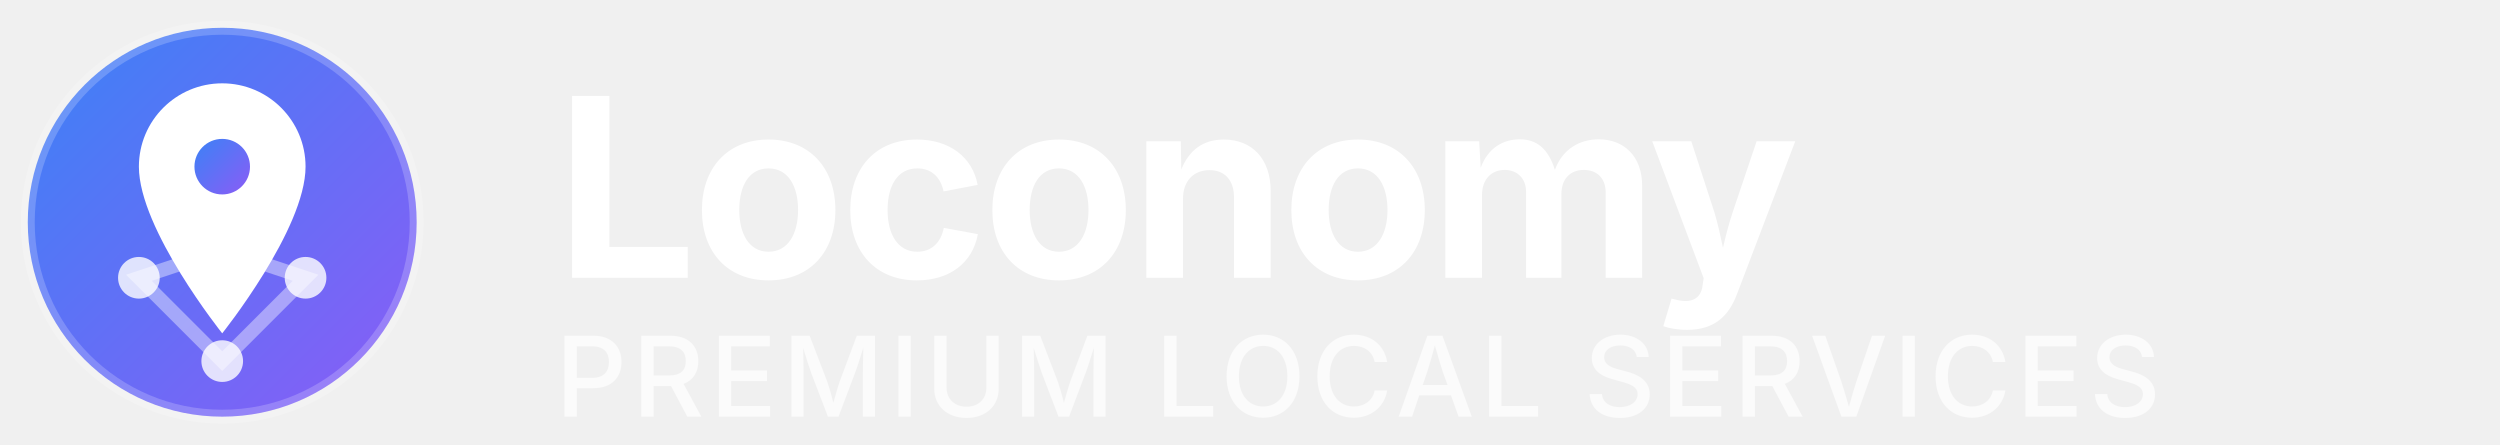
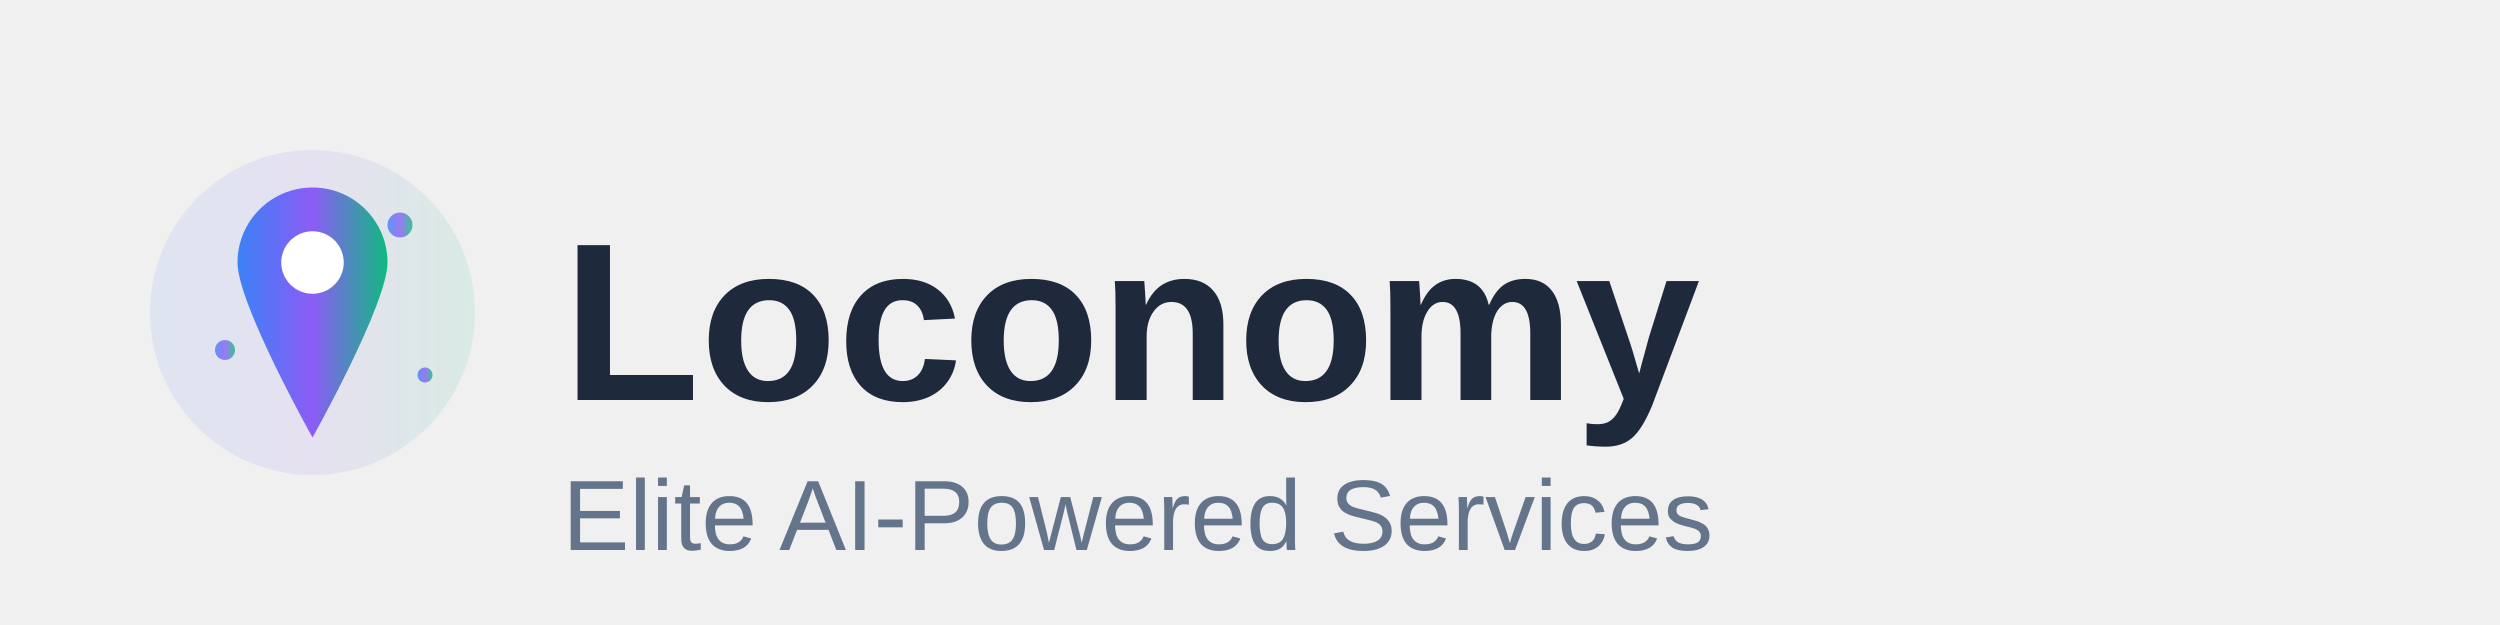
- <svg xmlns="http://www.w3.org/2000/svg" width="180" height="32" viewBox="0 0 180 32" fill="none">
-   <g id="icon">
-     <circle cx="16" cy="16" r="14" fill="url(#gradient-light)" stroke="rgba(255,255,255,0.2)" stroke-width="1" />
-     <path d="M16 6c-3.314 0-6 2.686-6 6 0 4.5 6 12 6 12s6-7.5 6-12c0-3.314-2.686-6-6-6z" fill="white" />
-     <circle cx="16" cy="12" r="2" fill="url(#gradient-light)" />
-     <circle cx="10" cy="20" r="1.5" fill="rgba(255,255,255,0.8)" />
-     <circle cx="22" cy="20" r="1.5" fill="rgba(255,255,255,0.8)" />
-     <circle cx="16" cy="26" r="1.5" fill="rgba(255,255,255,0.8)" />
-     <path d="M16 18 L10 20 L16 26 L22 20 Z" stroke="rgba(255,255,255,0.4)" stroke-width="1" fill="none" />
+ <svg xmlns="http://www.w3.org/2000/svg" width="200" height="50" viewBox="0 0 200 50">
+   <defs>
+     <linearGradient id="logoGradient" x1="0%" y1="0%" x2="100%" y2="0%">
+       <stop offset="0%" style="stop-color:#3B82F6" />
+       <stop offset="50%" style="stop-color:#8B5CF6" />
+       <stop offset="100%" style="stop-color:#10B981" />
+     </linearGradient>
+   </defs>
+   <g transform="translate(10, 10)">
+     <circle cx="15" cy="15" r="13" fill="url(#logoGradient)" opacity="0.1" />
+     <path d="M15 5C11.686 5 9 7.686 9 11c0 3.314 6 14 6 14s6-10.686 6-14c0-3.314-2.686-6-6-6z" fill="url(#logoGradient)" stroke="none" />
+     <circle cx="15" cy="11" r="2.5" fill="white" />
+     <g fill="url(#logoGradient)" opacity="0.8">
+       <circle cx="22" cy="8" r="1" />
+       <circle cx="8" cy="18" r="0.8" />
+       <circle cx="24" cy="20" r="0.6" />
+     </g>
  </g>
-   <g id="text" transform="translate(40, 0)">
-     <text x="0" y="20" fill="white" font-family="Inter, -apple-system, BlinkMacSystemFont, 'Segoe UI', sans-serif" font-size="18" font-weight="700" letter-spacing="-0.02em">
+   <g transform="translate(45, 32)">
+     <text font-family="Arial, sans-serif" font-size="18" font-weight="bold" fill="#1E293B">
      Loconomy
    </text>
-     <text x="0" y="30" fill="rgba(255,255,255,0.7)" font-family="Inter, -apple-system, BlinkMacSystemFont, 'Segoe UI', sans-serif" font-size="8" font-weight="500" letter-spacing="0.05em">
-       PREMIUM LOCAL SERVICES
+   </g>
+   <g transform="translate(45, 44)">
+     <text font-family="Arial, sans-serif" font-size="8" fill="#64748B">
+       Elite AI-Powered Services
    </text>
  </g>
-   <defs>
-     <linearGradient id="gradient-light" x1="0%" y1="0%" x2="100%" y2="100%">
-       <stop offset="0%" style="stop-color:#3B82F6;stop-opacity:1" />
-       <stop offset="100%" style="stop-color:#8B5CF6;stop-opacity:1" />
-     </linearGradient>
-   </defs>
</svg>
